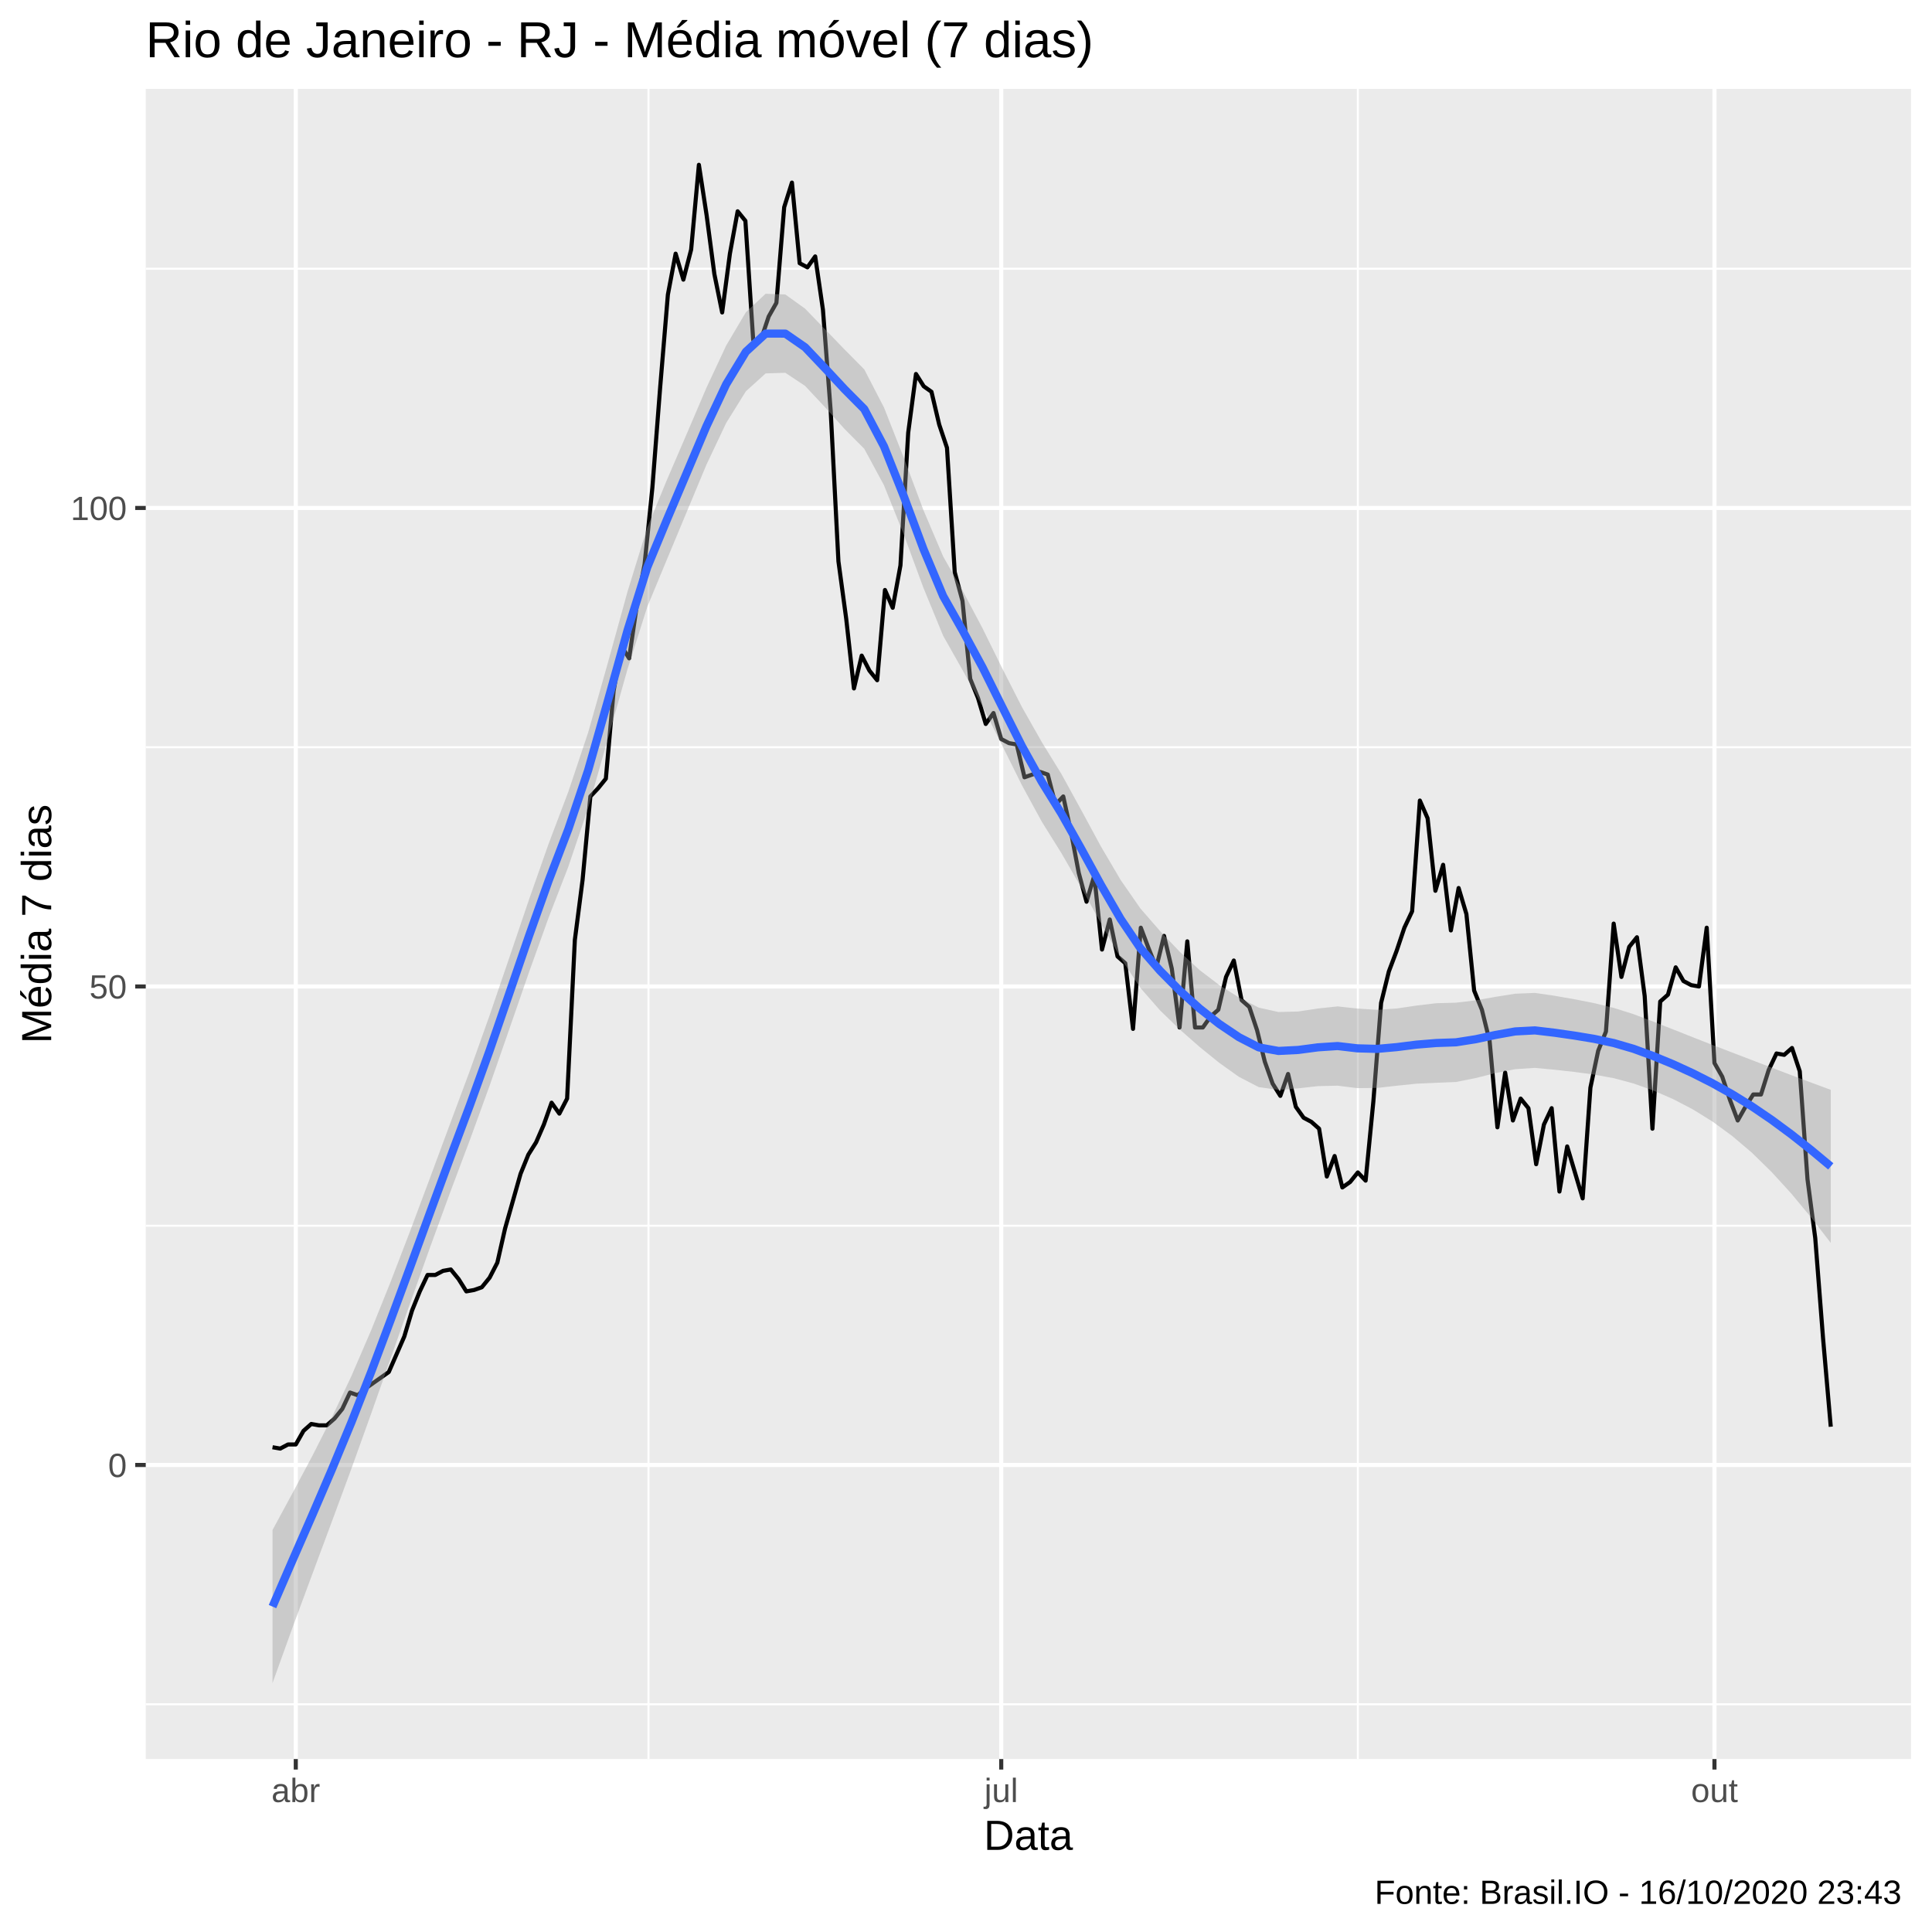
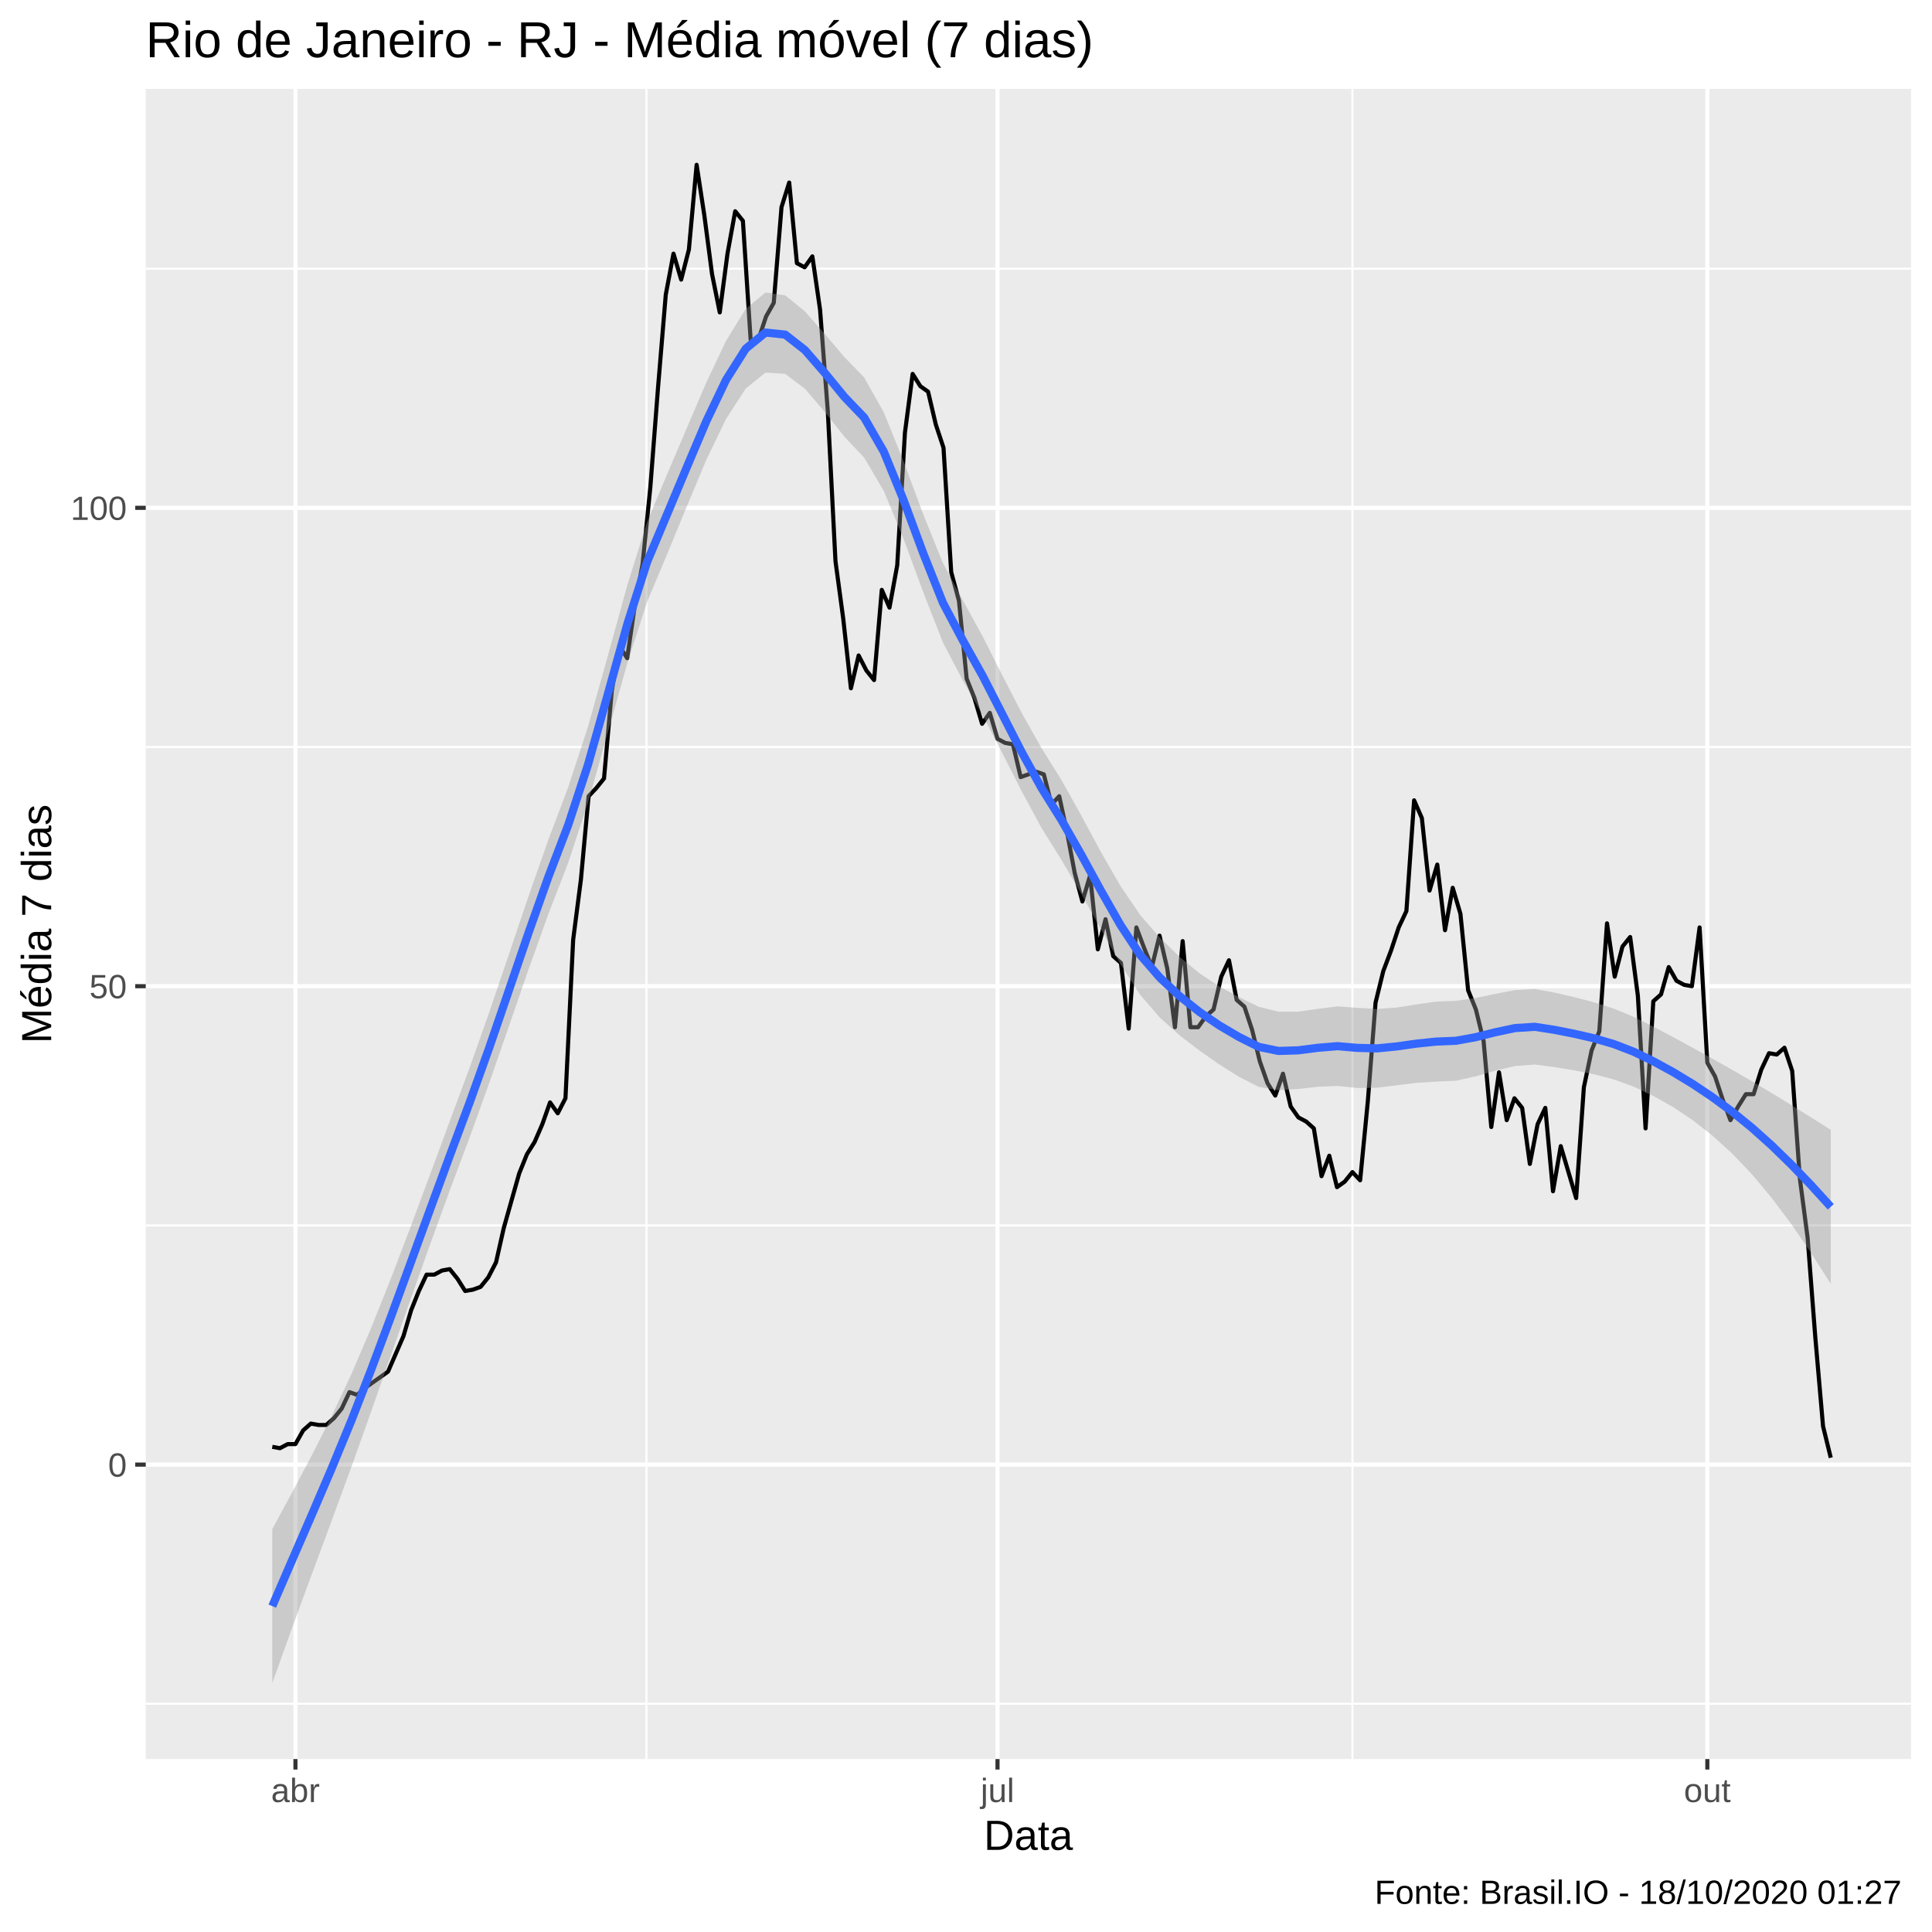
<svg xmlns="http://www.w3.org/2000/svg" viewBox="0 0 504.00 504.00">
  <defs>
    <style type="text/css">
    line, polyline, polygon, path, rect, circle {
      fill: none;
      stroke: #000000;
      stroke-linecap: round;
      stroke-linejoin: round;
      stroke-miterlimit: 10.00;
    }
  </style>
  </defs>
  <rect width="100%" height="100%" style="stroke: none; fill: #FFFFFF;" />
  <rect x="-0" y="0.00" width="504.00" height="504.00" style="stroke-width: 1.07; stroke: #FFFFFF; fill: #FFFFFF;" />
  <defs>
    <clipPath id="cpMzguMDJ8NDk4LjUyfDQ1OC44OHwyMy4xOQ==">
      <rect x="38.02" y="23.19" width="460.50" height="435.69" />
    </clipPath>
  </defs>
  <rect x="38.02" y="23.19" width="460.50" height="435.69" style="stroke-width: 1.07; stroke: none; fill: #EBEBEB;" clip-path="url(#cpMzguMDJ8NDk4LjUyfDQ1OC44OHwyMy4xOQ==)" />
-   <polyline points="38.02,444.59 498.52,444.59 " style="stroke-width: 0.53; stroke: #FFFFFF; stroke-linecap: butt;" clip-path="url(#cpMzguMDJ8NDk4LjUyfDQ1OC44OHwyMy4xOQ==)" />
-   <polyline points="38.02,319.76 498.52,319.76 " style="stroke-width: 0.53; stroke: #FFFFFF; stroke-linecap: butt;" clip-path="url(#cpMzguMDJ8NDk4LjUyfDQ1OC44OHwyMy4xOQ==)" />
-   <polyline points="38.02,194.93 498.52,194.93 " style="stroke-width: 0.53; stroke: #FFFFFF; stroke-linecap: butt;" clip-path="url(#cpMzguMDJ8NDk4LjUyfDQ1OC44OHwyMy4xOQ==)" />
-   <polyline points="38.02,70.10 498.52,70.10 " style="stroke-width: 0.53; stroke: #FFFFFF; stroke-linecap: butt;" clip-path="url(#cpMzguMDJ8NDk4LjUyfDQ1OC44OHwyMy4xOQ==)" />
-   <polyline points="169.17,458.88 169.17,23.19 " style="stroke-width: 0.53; stroke: #FFFFFF; stroke-linecap: butt;" clip-path="url(#cpMzguMDJ8NDk4LjUyfDQ1OC44OHwyMy4xOQ==)" />
-   <polyline points="354.22,458.88 354.22,23.19 " style="stroke-width: 0.53; stroke: #FFFFFF; stroke-linecap: butt;" clip-path="url(#cpMzguMDJ8NDk4LjUyfDQ1OC44OHwyMy4xOQ==)" />
-   <polyline points="38.02,382.17 498.52,382.17 " style="stroke-width: 1.07; stroke: #FFFFFF; stroke-linecap: butt;" clip-path="url(#cpMzguMDJ8NDk4LjUyfDQ1OC44OHwyMy4xOQ==)" />
-   <polyline points="38.02,257.34 498.52,257.34 " style="stroke-width: 1.07; stroke: #FFFFFF; stroke-linecap: butt;" clip-path="url(#cpMzguMDJ8NDk4LjUyfDQ1OC44OHwyMy4xOQ==)" />
-   <polyline points="38.02,132.51 498.52,132.51 " style="stroke-width: 1.07; stroke: #FFFFFF; stroke-linecap: butt;" clip-path="url(#cpMzguMDJ8NDk4LjUyfDQ1OC44OHwyMy4xOQ==)" />
-   <polyline points="77.16,458.88 77.16,23.19 " style="stroke-width: 1.07; stroke: #FFFFFF; stroke-linecap: butt;" clip-path="url(#cpMzguMDJ8NDk4LjUyfDQ1OC44OHwyMy4xOQ==)" />
-   <polyline points="261.19,458.88 261.19,23.19 " style="stroke-width: 1.07; stroke: #FFFFFF; stroke-linecap: butt;" clip-path="url(#cpMzguMDJ8NDk4LjUyfDQ1OC44OHwyMy4xOQ==)" />
-   <polyline points="447.25,458.88 447.25,23.19 " style="stroke-width: 1.07; stroke: #FFFFFF; stroke-linecap: butt;" clip-path="url(#cpMzguMDJ8NDk4LjUyfDQ1OC44OHwyMy4xOQ==)" />
-   <polyline points="71.09,377.54 73.11,377.89 75.13,376.82 77.16,376.82 79.18,373.26 81.20,371.47 83.22,371.83 85.24,371.83 87.27,370.05 89.29,367.55 91.31,363.27 93.33,363.98 95.36,362.20 97.38,360.77 99.40,359.35 101.42,357.92 103.45,353.28 105.47,348.65 107.49,341.87 109.51,336.88 111.54,332.60 113.56,332.60 115.58,331.53 117.60,331.17 119.63,333.67 121.65,336.88 123.67,336.52 125.69,335.81 127.72,333.31 129.74,329.39 131.76,320.47 133.78,313.34 135.80,306.21 137.83,301.21 139.85,298.00 141.87,293.37 143.89,287.66 145.92,290.51 147.94,286.59 149.96,245.22 151.98,229.52 154.01,207.77 156.03,205.63 158.05,203.13 160.07,180.30 162.10,168.53 164.12,171.74 166.14,157.83 168.16,147.13 170.19,127.16 172.21,101.13 174.23,76.87 176.25,66.17 178.27,72.95 180.30,65.10 182.32,42.99 184.34,56.19 186.36,71.52 188.39,81.51 190.41,66.17 192.43,55.12 194.45,57.61 196.48,88.64 198.50,88.64 200.52,82.58 202.54,79.01 204.57,54.05 206.59,47.63 208.61,68.67 210.63,69.74 212.66,66.89 214.68,80.80 216.70,107.19 218.72,146.42 220.75,161.40 222.77,179.59 224.79,171.03 226.81,174.95 228.83,177.45 230.86,153.91 232.88,158.55 234.90,147.49 236.92,112.90 238.95,97.56 240.97,100.77 242.99,102.20 245.01,110.76 247.04,116.82 249.06,149.27 251.08,156.76 253.10,177.09 255.13,182.09 257.15,188.86 259.17,186.01 261.19,192.79 263.22,193.86 265.24,194.21 267.26,202.77 269.28,202.06 271.30,201.35 273.33,202.06 275.35,209.91 277.37,207.77 279.39,217.04 281.42,227.74 283.44,235.23 285.46,228.45 287.48,247.71 289.51,239.87 291.53,249.50 293.55,251.28 295.57,268.40 297.60,242.01 299.62,247.36 301.64,252.35 303.66,244.15 305.69,252.71 307.71,268.04 309.73,245.57 311.75,268.04 313.78,268.04 315.80,265.19 317.82,263.41 319.84,254.85 321.86,250.57 323.89,260.91 325.91,262.69 327.93,268.76 329.95,276.96 331.98,282.67 334.00,285.88 336.02,280.17 338.04,288.73 340.07,291.58 342.09,292.65 344.11,294.44 346.13,306.92 348.16,301.57 350.18,309.77 352.20,308.35 354.22,305.85 356.25,307.99 358.27,287.30 360.29,261.62 362.31,253.42 364.33,248.07 366.36,242.01 368.38,237.73 370.40,208.84 372.42,213.47 374.45,232.38 376.47,225.60 378.49,242.72 380.51,231.66 382.54,238.44 384.56,258.41 386.58,263.41 388.60,271.61 390.63,294.08 392.65,279.81 394.67,292.30 396.69,286.59 398.72,289.09 400.74,303.71 402.76,293.37 404.78,289.09 406.81,310.84 408.83,299.07 410.85,305.85 412.87,312.62 414.89,283.74 416.92,274.11 418.94,269.11 420.96,240.94 422.98,254.85 425.01,247.00 427.03,244.50 429.05,259.84 431.07,294.44 433.10,261.27 435.12,259.48 437.14,252.35 439.16,255.92 441.19,256.99 443.21,257.34 445.23,242.01 447.25,277.32 449.28,280.88 451.30,286.95 453.32,292.30 455.34,288.73 457.36,285.52 459.39,285.52 461.41,279.10 463.43,274.82 465.45,275.18 467.48,273.39 469.50,279.46 471.52,307.63 473.54,322.97 475.57,349.00 477.59,372.19 " style="stroke-width: 1.07; stroke-linecap: butt;" clip-path="url(#cpMzguMDJ8NDk4LjUyfDQ1OC44OHwyMy4xOQ==)" />
-   <polygon points="71.09,399.14 76.23,389.65 81.38,379.99 86.52,369.87 91.67,358.97 96.82,347.03 101.96,334.23 107.11,320.83 112.25,307.07 117.40,293.18 122.54,279.40 127.69,264.97 132.84,249.89 137.98,234.73 143.13,220.08 148.27,206.51 153.42,191.12 158.56,172.95 163.71,154.30 168.85,137.64 174.00,125.14 179.15,113.18 184.29,101.16 189.44,90.14 194.58,81.45 199.73,76.63 204.87,76.82 210.02,80.52 215.16,85.83 220.31,91.16 225.46,96.36 230.60,106.29 235.75,119.36 240.89,133.06 246.04,145.16 251.18,154.21 256.33,163.94 261.47,174.38 266.62,184.50 271.77,193.58 276.91,201.94 282.06,211.32 287.20,220.82 292.35,229.57 297.49,236.98 302.64,242.90 307.78,248.31 312.93,253.05 318.08,256.98 323.22,260.22 328.37,262.86 333.51,264.00 338.66,263.87 343.80,263.09 348.95,262.54 354.09,263.10 359.24,263.43 364.39,263.08 369.53,262.32 374.68,261.71 379.82,261.57 384.97,260.96 390.11,260.05 395.26,259.23 400.41,259.02 405.55,259.77 410.70,260.67 415.84,261.68 420.99,262.93 426.13,264.56 431.28,266.51 436.42,268.53 441.57,270.57 446.72,272.59 451.86,274.57 457.01,276.54 462.15,278.51 467.30,280.47 472.44,282.40 477.59,284.30 477.59,324.23 472.44,317.56 467.30,311.37 462.15,305.73 457.01,300.70 451.86,296.33 446.72,292.57 441.57,289.38 436.42,286.70 431.28,284.47 426.13,282.64 420.99,281.27 415.84,280.32 410.70,279.63 405.55,279.06 400.41,278.58 395.26,278.92 390.11,279.94 384.97,281.23 379.82,282.26 374.68,282.47 369.53,282.70 364.39,283.23 359.24,283.81 354.09,283.86 348.95,283.22 343.80,283.34 338.66,283.92 333.51,284.32 328.37,283.59 323.22,280.93 318.08,277.27 312.93,273.10 307.78,268.58 302.64,263.59 297.49,257.72 292.35,249.91 287.20,240.87 282.06,231.54 276.91,222.59 271.77,214.35 266.62,204.90 261.47,194.53 256.33,184.30 251.18,174.95 246.04,165.85 240.89,153.33 235.75,139.41 230.60,126.58 225.46,117.07 220.31,111.89 215.16,106.16 210.02,100.67 204.87,97.25 199.73,97.41 194.58,102.07 189.44,110.34 184.29,121.22 179.15,133.55 174.00,145.90 168.85,158.32 163.71,174.53 158.56,192.81 153.42,210.82 148.27,226.07 143.13,239.35 137.98,253.69 132.84,268.53 127.69,283.32 122.54,297.48 117.40,311.14 112.25,325.23 107.11,339.63 101.96,354.21 96.82,368.79 91.67,383.14 86.52,397.08 81.38,410.89 76.23,424.80 71.09,439.07 " style="stroke-width: 0.00; stroke: none; fill: #999999; fill-opacity: 0.40;" clip-path="url(#cpMzguMDJ8NDk4LjUyfDQ1OC44OHwyMy4xOQ==)" />
-   <polyline points="71.09,399.14 76.23,389.65 81.38,379.99 86.52,369.87 91.67,358.97 96.82,347.03 101.96,334.23 107.11,320.83 112.25,307.07 117.40,293.18 122.54,279.40 127.69,264.97 132.84,249.89 137.98,234.73 143.13,220.08 148.27,206.51 153.42,191.12 158.56,172.95 163.71,154.30 168.85,137.64 174.00,125.14 179.15,113.18 184.29,101.16 189.44,90.14 194.58,81.45 199.73,76.63 204.87,76.82 210.02,80.52 215.16,85.83 220.31,91.16 225.46,96.36 230.60,106.29 235.75,119.36 240.89,133.06 246.04,145.16 251.18,154.21 256.33,163.94 261.47,174.38 266.62,184.50 271.77,193.58 276.91,201.94 282.06,211.32 287.20,220.82 292.35,229.57 297.49,236.98 302.64,242.90 307.78,248.31 312.93,253.05 318.08,256.98 323.22,260.22 328.37,262.86 333.51,264.00 338.66,263.87 343.80,263.09 348.95,262.54 354.09,263.10 359.24,263.43 364.39,263.08 369.53,262.32 374.68,261.71 379.82,261.57 384.97,260.96 390.11,260.05 395.26,259.23 400.41,259.02 405.55,259.77 410.70,260.67 415.84,261.68 420.99,262.93 426.13,264.56 431.28,266.51 436.42,268.53 441.57,270.57 446.72,272.59 451.86,274.57 457.01,276.54 462.15,278.51 467.30,280.47 472.44,282.40 477.59,284.30 " style="stroke-width: 2.13; stroke: none;" clip-path="url(#cpMzguMDJ8NDk4LjUyfDQ1OC44OHwyMy4xOQ==)" />
-   <polyline points="477.59,324.23 472.44,317.56 467.30,311.37 462.15,305.73 457.01,300.70 451.86,296.33 446.72,292.57 441.57,289.38 436.42,286.70 431.28,284.47 426.13,282.64 420.99,281.27 415.84,280.32 410.70,279.63 405.55,279.06 400.41,278.58 395.26,278.92 390.11,279.94 384.97,281.23 379.82,282.26 374.68,282.47 369.53,282.70 364.39,283.23 359.24,283.81 354.09,283.86 348.95,283.22 343.80,283.34 338.66,283.92 333.51,284.32 328.37,283.59 323.22,280.93 318.08,277.27 312.93,273.10 307.78,268.58 302.64,263.59 297.49,257.72 292.35,249.91 287.20,240.87 282.06,231.54 276.91,222.59 271.77,214.35 266.62,204.90 261.47,194.53 256.33,184.30 251.18,174.95 246.04,165.85 240.89,153.33 235.75,139.41 230.60,126.58 225.46,117.07 220.31,111.89 215.16,106.16 210.02,100.67 204.87,97.25 199.73,97.41 194.58,102.07 189.44,110.34 184.29,121.22 179.15,133.55 174.00,145.90 168.85,158.32 163.71,174.53 158.56,192.81 153.42,210.82 148.27,226.07 143.13,239.35 137.98,253.69 132.84,268.53 127.69,283.32 122.54,297.48 117.40,311.14 112.25,325.23 107.11,339.63 101.96,354.21 96.82,368.79 91.67,383.14 86.52,397.08 81.38,410.89 76.23,424.80 71.09,439.07 " style="stroke-width: 2.13; stroke: none;" clip-path="url(#cpMzguMDJ8NDk4LjUyfDQ1OC44OHwyMy4xOQ==)" />
-   <polyline points="71.09,419.11 76.23,407.22 81.38,395.44 86.52,383.48 91.67,371.05 96.82,357.91 101.96,344.22 107.11,330.23 112.25,316.15 117.40,302.16 122.54,288.44 127.69,274.15 132.84,259.21 137.98,244.21 143.13,229.72 148.27,216.29 153.42,200.97 158.56,182.88 163.71,164.42 168.85,147.98 174.00,135.52 179.15,123.36 184.29,111.19 189.44,100.24 194.58,91.76 199.73,87.02 204.87,87.03 210.02,90.59 215.16,96.00 220.31,101.53 225.46,106.72 230.60,116.44 235.75,129.39 240.89,143.20 246.04,155.50 251.18,164.58 256.33,174.12 261.47,184.46 266.62,194.70 271.77,203.96 276.91,212.27 282.06,221.43 287.20,230.84 292.35,239.74 297.49,247.35 302.64,253.25 307.78,258.44 312.93,263.08 318.08,267.13 323.22,270.58 328.37,273.23 333.51,274.16 338.66,273.90 343.80,273.22 348.95,272.88 354.09,273.48 359.24,273.62 364.39,273.16 369.53,272.51 374.68,272.09 379.82,271.91 384.97,271.10 390.11,269.99 395.26,269.07 400.41,268.80 405.55,269.41 410.70,270.15 415.84,271.00 420.99,272.10 426.13,273.60 431.28,275.49 436.42,277.61 441.57,279.97 446.72,282.58 451.86,285.45 457.01,288.62 462.15,292.12 467.30,295.92 472.44,299.98 477.59,304.27 " style="stroke-width: 2.13; stroke: #3366FF; stroke-linecap: butt;" clip-path="url(#cpMzguMDJ8NDk4LjUyfDQ1OC44OHwyMy4xOQ==)" />
+   <polyline points="38.02,444.46 498.52,444.46 " style="stroke-width: 0.53; stroke: #FFFFFF; stroke-linecap: butt;" clip-path="url(#cpMzguMDJ8NDk4LjUyfDQ1OC44OHwyMy4xOQ==)" />
+   <polyline points="38.02,319.67 498.52,319.67 " style="stroke-width: 0.53; stroke: #FFFFFF; stroke-linecap: butt;" clip-path="url(#cpMzguMDJ8NDk4LjUyfDQ1OC44OHwyMy4xOQ==)" />
+   <polyline points="38.02,194.88 498.52,194.88 " style="stroke-width: 0.53; stroke: #FFFFFF; stroke-linecap: butt;" clip-path="url(#cpMzguMDJ8NDk4LjUyfDQ1OC44OHwyMy4xOQ==)" />
+   <polyline points="38.02,70.09 498.52,70.09 " style="stroke-width: 0.53; stroke: #FFFFFF; stroke-linecap: butt;" clip-path="url(#cpMzguMDJ8NDk4LjUyfDQ1OC44OHwyMy4xOQ==)" />
+   <polyline points="168.64,458.88 168.64,23.19 " style="stroke-width: 0.53; stroke: #FFFFFF; stroke-linecap: butt;" clip-path="url(#cpMzguMDJ8NDk4LjUyfDQ1OC44OHwyMy4xOQ==)" />
+   <polyline points="352.80,458.88 352.80,23.19 " style="stroke-width: 0.53; stroke: #FFFFFF; stroke-linecap: butt;" clip-path="url(#cpMzguMDJ8NDk4LjUyfDQ1OC44OHwyMy4xOQ==)" />
+   <polyline points="38.02,382.07 498.52,382.07 " style="stroke-width: 1.07; stroke: #FFFFFF; stroke-linecap: butt;" clip-path="url(#cpMzguMDJ8NDk4LjUyfDQ1OC44OHwyMy4xOQ==)" />
+   <polyline points="38.02,257.27 498.52,257.27 " style="stroke-width: 1.07; stroke: #FFFFFF; stroke-linecap: butt;" clip-path="url(#cpMzguMDJ8NDk4LjUyfDQ1OC44OHwyMy4xOQ==)" />
+   <polyline points="38.02,132.48 498.52,132.48 " style="stroke-width: 1.07; stroke: #FFFFFF; stroke-linecap: butt;" clip-path="url(#cpMzguMDJ8NDk4LjUyfDQ1OC44OHwyMy4xOQ==)" />
+   <polyline points="77.07,458.88 77.07,23.19 " style="stroke-width: 1.07; stroke: #FFFFFF; stroke-linecap: butt;" clip-path="url(#cpMzguMDJ8NDk4LjUyfDQ1OC44OHwyMy4xOQ==)" />
+   <polyline points="260.22,458.88 260.22,23.19 " style="stroke-width: 1.07; stroke: #FFFFFF; stroke-linecap: butt;" clip-path="url(#cpMzguMDJ8NDk4LjUyfDQ1OC44OHwyMy4xOQ==)" />
+   <polyline points="445.39,458.88 445.39,23.19 " style="stroke-width: 1.07; stroke: #FFFFFF; stroke-linecap: butt;" clip-path="url(#cpMzguMDJ8NDk4LjUyfDQ1OC44OHwyMy4xOQ==)" />
+   <polyline points="71.03,377.43 73.04,377.79 75.06,376.72 77.07,376.72 79.08,373.15 81.09,371.37 83.11,371.73 85.12,371.73 87.13,369.94 89.14,367.45 91.16,363.17 93.17,363.88 95.18,362.10 97.19,360.67 99.21,359.25 101.22,357.82 103.23,353.19 105.25,348.55 107.26,341.78 109.27,336.78 111.28,332.51 113.30,332.51 115.31,331.44 117.32,331.08 119.33,333.58 121.35,336.78 123.36,336.43 125.37,335.71 127.38,333.22 129.40,329.30 131.41,320.38 133.42,313.25 135.44,306.12 137.45,301.13 139.46,297.92 141.47,293.29 143.49,287.58 145.50,290.43 147.51,286.51 149.52,245.15 151.54,229.46 153.55,207.71 155.56,205.58 157.57,203.08 159.59,180.26 161.60,168.49 163.61,171.70 165.63,157.80 167.64,147.10 169.65,127.13 171.66,101.11 173.68,76.86 175.69,66.17 177.70,72.94 179.71,65.10 181.73,42.99 183.74,56.18 185.75,71.51 187.76,81.50 189.78,66.17 191.79,55.11 193.80,57.61 195.82,88.63 197.83,88.63 199.84,82.57 201.85,79.00 203.87,54.04 205.88,47.62 207.89,68.66 209.90,69.73 211.92,66.88 213.93,80.78 215.94,107.17 217.95,146.39 219.97,161.36 221.98,179.55 223.99,170.99 226.01,174.91 228.02,177.41 230.03,153.88 232.04,158.51 234.06,147.46 236.07,112.87 238.08,97.54 240.09,100.75 242.11,102.18 244.12,110.73 246.13,116.80 248.14,149.24 250.16,156.73 252.17,177.05 254.18,182.04 256.20,188.82 258.21,185.97 260.22,192.74 262.23,193.81 264.25,194.17 266.26,202.72 268.27,202.01 270.28,201.30 272.30,202.01 274.31,209.85 276.32,207.71 278.33,216.98 280.35,227.68 282.36,235.17 284.37,228.39 286.39,247.65 288.40,239.80 290.41,249.43 292.42,251.21 294.44,268.33 296.45,241.94 298.46,247.29 300.47,252.28 302.49,244.08 304.50,252.64 306.51,267.97 308.52,245.51 310.54,267.97 312.55,267.97 314.56,265.12 316.58,263.34 318.59,254.78 320.60,250.50 322.61,260.84 324.63,262.62 326.64,268.68 328.65,276.88 330.66,282.59 332.68,285.80 334.69,280.09 336.70,288.65 338.71,291.50 340.73,292.57 342.74,294.36 344.75,306.83 346.77,301.49 348.78,309.69 350.79,308.26 352.80,305.76 354.82,307.90 356.83,287.22 358.84,261.55 360.85,253.35 362.87,248.00 364.88,241.94 366.89,237.66 368.90,208.78 370.92,213.42 372.93,232.32 374.94,225.54 376.96,242.66 378.97,231.60 380.98,238.38 382.99,258.34 385.01,263.34 387.02,271.54 389.03,294.00 391.04,279.74 393.06,292.22 395.07,286.51 397.08,289.01 399.09,303.63 401.11,293.29 403.12,289.01 405.13,310.76 407.15,298.99 409.16,305.76 411.17,312.54 413.18,283.66 415.20,274.03 417.21,269.04 419.22,240.87 421.23,254.78 423.25,246.93 425.26,244.44 427.27,259.77 429.28,294.36 431.30,261.20 433.31,259.41 435.32,252.28 437.34,255.85 439.35,256.92 441.36,257.27 443.37,241.94 445.39,277.24 447.40,280.81 449.41,286.87 451.42,292.22 453.44,288.65 455.45,285.44 457.46,285.44 459.47,279.02 461.49,274.75 463.50,275.10 465.51,273.32 467.53,279.38 469.54,307.55 471.55,322.88 473.56,348.91 475.58,372.08 477.59,380.28 " style="stroke-width: 1.07; stroke-linecap: butt;" clip-path="url(#cpMzguMDJ8NDk4LjUyfDQ1OC44OHwyMy4xOQ==)" />
+   <polygon points="71.03,398.90 76.18,389.38 81.32,379.69 86.47,369.52 91.62,358.57 96.76,346.56 101.91,333.68 107.05,320.20 112.20,306.37 117.35,292.43 122.49,278.58 127.64,264.03 132.79,248.85 137.93,233.64 143.08,218.97 148.22,205.39 153.37,189.64 158.52,171.25 163.66,152.59 168.81,136.17 173.96,123.88 179.10,111.82 184.25,99.80 189.40,88.92 194.54,80.56 199.69,76.31 204.83,77.05 209.98,81.23 215.13,87.09 220.27,93.14 225.42,98.45 230.57,107.60 235.71,120.36 240.86,134.22 246.00,146.92 251.15,156.55 256.30,165.93 261.44,176.11 266.59,186.10 271.74,195.22 276.88,203.45 282.03,212.67 287.18,222.23 292.32,231.15 297.47,238.74 302.61,244.63 307.76,249.66 312.91,253.90 318.05,257.31 323.20,260.12 328.35,262.64 333.49,263.91 338.64,263.91 343.78,263.18 348.93,262.53 354.08,262.91 359.22,263.22 364.37,262.84 369.52,262.01 374.66,261.29 379.81,261.08 384.96,260.35 390.10,259.26 395.25,258.28 400.39,258.01 405.54,258.94 410.69,260.13 415.83,261.47 420.98,263.12 426.13,265.24 431.27,267.81 436.42,270.52 441.56,273.32 446.71,276.18 451.86,279.08 457.00,282.05 462.15,285.12 467.30,288.28 472.44,291.49 477.59,294.73 477.59,334.91 472.44,326.83 467.30,319.32 462.15,312.46 457.00,306.30 451.86,300.92 446.71,296.24 441.56,292.21 436.42,288.78 431.27,285.88 426.13,283.45 420.98,281.59 415.83,280.25 410.69,279.23 405.54,278.37 400.39,277.70 395.25,278.10 390.10,279.30 384.96,280.79 379.81,281.93 374.66,282.15 369.52,282.48 364.37,283.12 359.22,283.76 354.08,283.82 348.93,283.29 343.78,283.50 338.64,284.09 333.49,284.41 328.35,283.53 323.20,280.90 318.05,277.66 312.91,274.07 307.76,270.12 302.61,265.50 297.47,259.56 292.32,251.53 287.18,242.40 282.03,233.10 276.88,224.29 271.74,216.06 266.59,206.54 261.44,196.39 256.30,186.50 251.15,177.47 246.00,167.65 240.86,154.52 235.71,140.55 230.57,128.12 225.42,119.35 220.27,113.91 215.13,107.42 209.98,101.41 204.83,97.53 199.69,97.19 194.54,101.36 189.40,109.29 184.25,119.97 179.10,132.27 173.96,144.75 168.81,157.01 163.66,172.99 158.52,191.26 153.37,209.46 148.22,225.09 143.08,238.39 137.93,252.74 132.79,267.63 127.64,282.50 122.49,296.78 117.35,310.49 112.20,324.63 107.05,339.10 101.91,353.74 96.76,368.40 91.62,382.82 86.47,396.85 81.32,410.73 76.18,424.72 71.03,439.07 " style="stroke-width: 0.00; stroke: none; fill: #999999; fill-opacity: 0.40;" clip-path="url(#cpMzguMDJ8NDk4LjUyfDQ1OC44OHwyMy4xOQ==)" />
+   <polyline points="71.03,398.90 76.18,389.38 81.32,379.69 86.47,369.52 91.62,358.57 96.76,346.56 101.91,333.68 107.05,320.20 112.20,306.37 117.35,292.43 122.49,278.58 127.64,264.03 132.79,248.85 137.93,233.64 143.08,218.97 148.22,205.39 153.37,189.64 158.52,171.25 163.66,152.59 168.81,136.17 173.96,123.88 179.10,111.82 184.25,99.80 189.40,88.92 194.54,80.56 199.69,76.31 204.83,77.05 209.98,81.23 215.13,87.09 220.27,93.14 225.42,98.45 230.57,107.60 235.71,120.36 240.86,134.22 246.00,146.92 251.15,156.55 256.30,165.93 261.44,176.11 266.59,186.10 271.74,195.22 276.88,203.45 282.03,212.67 287.18,222.23 292.32,231.15 297.47,238.74 302.61,244.63 307.76,249.66 312.91,253.90 318.05,257.31 323.20,260.12 328.35,262.64 333.49,263.91 338.64,263.91 343.78,263.18 348.93,262.53 354.08,262.91 359.22,263.22 364.37,262.84 369.52,262.01 374.66,261.29 379.81,261.08 384.96,260.35 390.10,259.26 395.25,258.28 400.39,258.01 405.54,258.94 410.69,260.13 415.83,261.47 420.98,263.12 426.13,265.24 431.27,267.81 436.42,270.52 441.56,273.32 446.71,276.18 451.86,279.08 457.00,282.05 462.15,285.12 467.30,288.28 472.44,291.49 477.59,294.73 " style="stroke-width: 2.13; stroke: none;" clip-path="url(#cpMzguMDJ8NDk4LjUyfDQ1OC44OHwyMy4xOQ==)" />
+   <polyline points="477.59,334.91 472.44,326.83 467.30,319.32 462.15,312.46 457.00,306.30 451.86,300.92 446.71,296.24 441.56,292.21 436.42,288.78 431.27,285.88 426.13,283.45 420.98,281.59 415.83,280.25 410.69,279.23 405.54,278.37 400.39,277.70 395.25,278.10 390.10,279.30 384.96,280.79 379.81,281.93 374.66,282.15 369.52,282.48 364.37,283.12 359.22,283.76 354.08,283.82 348.93,283.29 343.78,283.50 338.64,284.09 333.49,284.41 328.35,283.53 323.20,280.90 318.05,277.66 312.91,274.07 307.76,270.12 302.61,265.50 297.47,259.56 292.32,251.53 287.18,242.40 282.03,233.10 276.88,224.29 271.74,216.06 266.59,206.54 261.44,196.39 256.30,186.50 251.15,177.47 246.00,167.65 240.86,154.52 235.71,140.55 230.57,128.12 225.42,119.35 220.27,113.91 215.13,107.42 209.98,101.41 204.83,97.53 199.69,97.19 194.54,101.36 189.40,109.29 184.25,119.97 179.10,132.27 173.96,144.75 168.81,157.01 163.66,172.99 158.52,191.26 153.37,209.46 148.22,225.09 143.08,238.39 137.93,252.74 132.79,267.63 127.64,282.50 122.49,296.78 117.35,310.49 112.20,324.63 107.05,339.10 101.91,353.74 96.76,368.40 91.62,382.82 86.47,396.85 81.32,410.73 76.18,424.72 71.03,439.07 " style="stroke-width: 2.13; stroke: none;" clip-path="url(#cpMzguMDJ8NDk4LjUyfDQ1OC44OHwyMy4xOQ==)" />
+   <polyline points="71.03,418.99 76.18,407.05 81.32,395.21 86.47,383.19 91.62,370.70 96.76,357.48 101.91,343.71 107.05,329.65 112.20,315.50 117.35,301.46 122.49,287.68 127.64,273.27 132.79,258.24 137.93,243.19 143.08,228.68 148.22,215.24 153.37,199.55 158.52,181.25 163.66,162.79 168.81,146.59 173.96,134.31 179.10,122.05 184.25,109.89 189.40,99.10 194.54,90.96 199.69,86.75 204.83,87.29 209.98,91.32 215.13,97.25 220.27,103.53 225.42,108.90 230.57,117.86 235.71,130.45 240.86,144.37 246.00,157.29 251.15,167.01 256.30,176.22 261.44,186.25 266.59,196.32 271.74,205.64 276.88,213.87 282.03,222.89 287.18,232.31 292.32,241.34 297.47,249.15 302.61,255.07 307.76,259.89 312.91,263.99 318.05,267.48 323.20,270.51 328.35,273.09 333.49,274.16 338.64,274.00 343.78,273.34 348.93,272.91 354.08,273.36 359.22,273.49 364.37,272.98 369.52,272.25 374.66,271.72 379.81,271.51 384.96,270.57 390.10,269.28 395.25,268.19 400.39,267.86 405.54,268.66 410.69,269.68 415.83,270.86 420.98,272.36 426.13,274.34 431.27,276.84 436.42,279.65 441.56,282.76 446.71,286.21 451.86,290.00 457.00,294.18 462.15,298.79 467.30,303.80 472.44,309.16 477.59,314.82 " style="stroke-width: 2.13; stroke: #3366FF; stroke-linecap: butt;" clip-path="url(#cpMzguMDJ8NDk4LjUyfDQ1OC44OHwyMy4xOQ==)" />
  <defs>
    <clipPath id="cpMC4wMHw1MDQuMDB8NTA0LjAwfDAuMDA=">
      <rect x="0.00" y="0.00" width="504.00" height="504.00" />
    </clipPath>
  </defs>
  <g clip-path="url(#cpMC4wMHw1MDQuMDB8NTA0LjAwfDAuMDA=)">
-     <text x="28.20" y="385.32" style="font-size: 8.80px; fill: #4D4D4D; font-family: Arial;" textLength="4.89px" lengthAdjust="spacingAndGlyphs">0</text>
+     <text x="28.20" y="385.22" style="font-size: 8.80px; fill: #4D4D4D; font-family: Arial;" textLength="4.89px" lengthAdjust="spacingAndGlyphs">0</text>
  </g>
  <g clip-path="url(#cpMC4wMHw1MDQuMDB8NTA0LjAwfDAuMDA=)">
-     <text x="23.30" y="260.49" style="font-size: 8.80px; fill: #4D4D4D; font-family: Arial;" textLength="9.79px" lengthAdjust="spacingAndGlyphs">50</text>
+     <text x="23.30" y="260.42" style="font-size: 8.80px; fill: #4D4D4D; font-family: Arial;" textLength="9.79px" lengthAdjust="spacingAndGlyphs">50</text>
  </g>
  <g clip-path="url(#cpMC4wMHw1MDQuMDB8NTA0LjAwfDAuMDA=)">
-     <text x="18.41" y="135.66" style="font-size: 8.80px; fill: #4D4D4D; font-family: Arial;" textLength="14.68px" lengthAdjust="spacingAndGlyphs">100</text>
+     <text x="18.41" y="135.63" style="font-size: 8.80px; fill: #4D4D4D; font-family: Arial;" textLength="14.68px" lengthAdjust="spacingAndGlyphs">100</text>
  </g>
-   <polyline points="35.28,382.17 38.02,382.17 " style="stroke-width: 1.07; stroke: #333333; stroke-linecap: butt;" clip-path="url(#cpMC4wMHw1MDQuMDB8NTA0LjAwfDAuMDA=)" />
-   <polyline points="35.28,257.34 38.02,257.34 " style="stroke-width: 1.07; stroke: #333333; stroke-linecap: butt;" clip-path="url(#cpMC4wMHw1MDQuMDB8NTA0LjAwfDAuMDA=)" />
-   <polyline points="35.28,132.51 38.02,132.51 " style="stroke-width: 1.07; stroke: #333333; stroke-linecap: butt;" clip-path="url(#cpMC4wMHw1MDQuMDB8NTA0LjAwfDAuMDA=)" />
-   <polyline points="77.16,461.62 77.16,458.88 " style="stroke-width: 1.07; stroke: #333333; stroke-linecap: butt;" clip-path="url(#cpMC4wMHw1MDQuMDB8NTA0LjAwfDAuMDA=)" />
-   <polyline points="261.19,461.62 261.19,458.88 " style="stroke-width: 1.07; stroke: #333333; stroke-linecap: butt;" clip-path="url(#cpMC4wMHw1MDQuMDB8NTA0LjAwfDAuMDA=)" />
-   <polyline points="447.25,461.62 447.25,458.88 " style="stroke-width: 1.07; stroke: #333333; stroke-linecap: butt;" clip-path="url(#cpMC4wMHw1MDQuMDB8NTA0LjAwfDAuMDA=)" />
+   <polyline points="35.28,382.07 38.02,382.07 " style="stroke-width: 1.07; stroke: #333333; stroke-linecap: butt;" clip-path="url(#cpMC4wMHw1MDQuMDB8NTA0LjAwfDAuMDA=)" />
+   <polyline points="35.28,257.27 38.02,257.27 " style="stroke-width: 1.07; stroke: #333333; stroke-linecap: butt;" clip-path="url(#cpMC4wMHw1MDQuMDB8NTA0LjAwfDAuMDA=)" />
+   <polyline points="35.28,132.48 38.02,132.48 " style="stroke-width: 1.07; stroke: #333333; stroke-linecap: butt;" clip-path="url(#cpMC4wMHw1MDQuMDB8NTA0LjAwfDAuMDA=)" />
+   <polyline points="77.07,461.62 77.07,458.88 " style="stroke-width: 1.07; stroke: #333333; stroke-linecap: butt;" clip-path="url(#cpMC4wMHw1MDQuMDB8NTA0LjAwfDAuMDA=)" />
+   <polyline points="260.22,461.62 260.22,458.88 " style="stroke-width: 1.07; stroke: #333333; stroke-linecap: butt;" clip-path="url(#cpMC4wMHw1MDQuMDB8NTA0LjAwfDAuMDA=)" />
+   <polyline points="445.39,461.62 445.39,458.88 " style="stroke-width: 1.07; stroke: #333333; stroke-linecap: butt;" clip-path="url(#cpMC4wMHw1MDQuMDB8NTA0LjAwfDAuMDA=)" />
  <g clip-path="url(#cpMC4wMHw1MDQuMDB8NTA0LjAwfDAuMDA=)">
-     <text x="70.80" y="470.11" style="font-size: 8.80px; fill: #4D4D4D; font-family: Arial;" textLength="12.72px" lengthAdjust="spacingAndGlyphs">abr</text>
+     <text x="70.71" y="470.11" style="font-size: 8.80px; fill: #4D4D4D; font-family: Arial;" textLength="12.72px" lengthAdjust="spacingAndGlyphs">abr</text>
  </g>
  <g clip-path="url(#cpMC4wMHw1MDQuMDB8NTA0LjAwfDAuMDA=)">
-     <text x="256.79" y="470.11" style="font-size: 8.80px; fill: #4D4D4D; font-family: Arial;" textLength="8.80px" lengthAdjust="spacingAndGlyphs">jul</text>
+     <text x="255.82" y="470.11" style="font-size: 8.80px; fill: #4D4D4D; font-family: Arial;" textLength="8.80px" lengthAdjust="spacingAndGlyphs">jul</text>
  </g>
  <g clip-path="url(#cpMC4wMHw1MDQuMDB8NTA0LjAwfDAuMDA=)">
-     <text x="441.14" y="470.11" style="font-size: 8.80px; fill: #4D4D4D; font-family: Arial;" textLength="12.23px" lengthAdjust="spacingAndGlyphs">out</text>
+     <text x="439.27" y="470.11" style="font-size: 8.80px; fill: #4D4D4D; font-family: Arial;" textLength="12.23px" lengthAdjust="spacingAndGlyphs">out</text>
  </g>
  <g clip-path="url(#cpMC4wMHw1MDQuMDB8NTA0LjAwfDAuMDA=)">
    <text x="256.65" y="482.57" style="font-size: 11.00px; font-family: Arial;" textLength="23.24px" lengthAdjust="spacingAndGlyphs">Data</text>
  </g>
  <g clip-path="url(#cpMC4wMHw1MDQuMDB8NTA0LjAwfDAuMDA=)">
    <text transform="translate(13.35,272.22) rotate(-90)" style="font-size: 11.00px; font-family: Arial;" textLength="62.37px" lengthAdjust="spacingAndGlyphs">Média 7 dias</text>
  </g>
  <g clip-path="url(#cpMC4wMHw1MDQuMDB8NTA0LjAwfDAuMDA=)">
    <text x="38.02" y="14.93" style="font-size: 13.20px; font-family: Arial;" textLength="247.22px" lengthAdjust="spacingAndGlyphs">Rio de Janeiro - RJ - Média móvel (7 dias)</text>
  </g>
  <g clip-path="url(#cpMC4wMHw1MDQuMDB8NTA0LjAwfDAuMDA=)">
-     <text x="358.61" y="496.67" style="font-size: 8.80px; font-family: Arial;" textLength="139.91px" lengthAdjust="spacingAndGlyphs">Fonte: Brasil.IO -  16/10/2020 23:43</text>
+     <text x="358.61" y="496.67" style="font-size: 8.80px; font-family: Arial;" textLength="139.91px" lengthAdjust="spacingAndGlyphs">Fonte: Brasil.IO -  18/10/2020 01:27</text>
  </g>
</svg>
